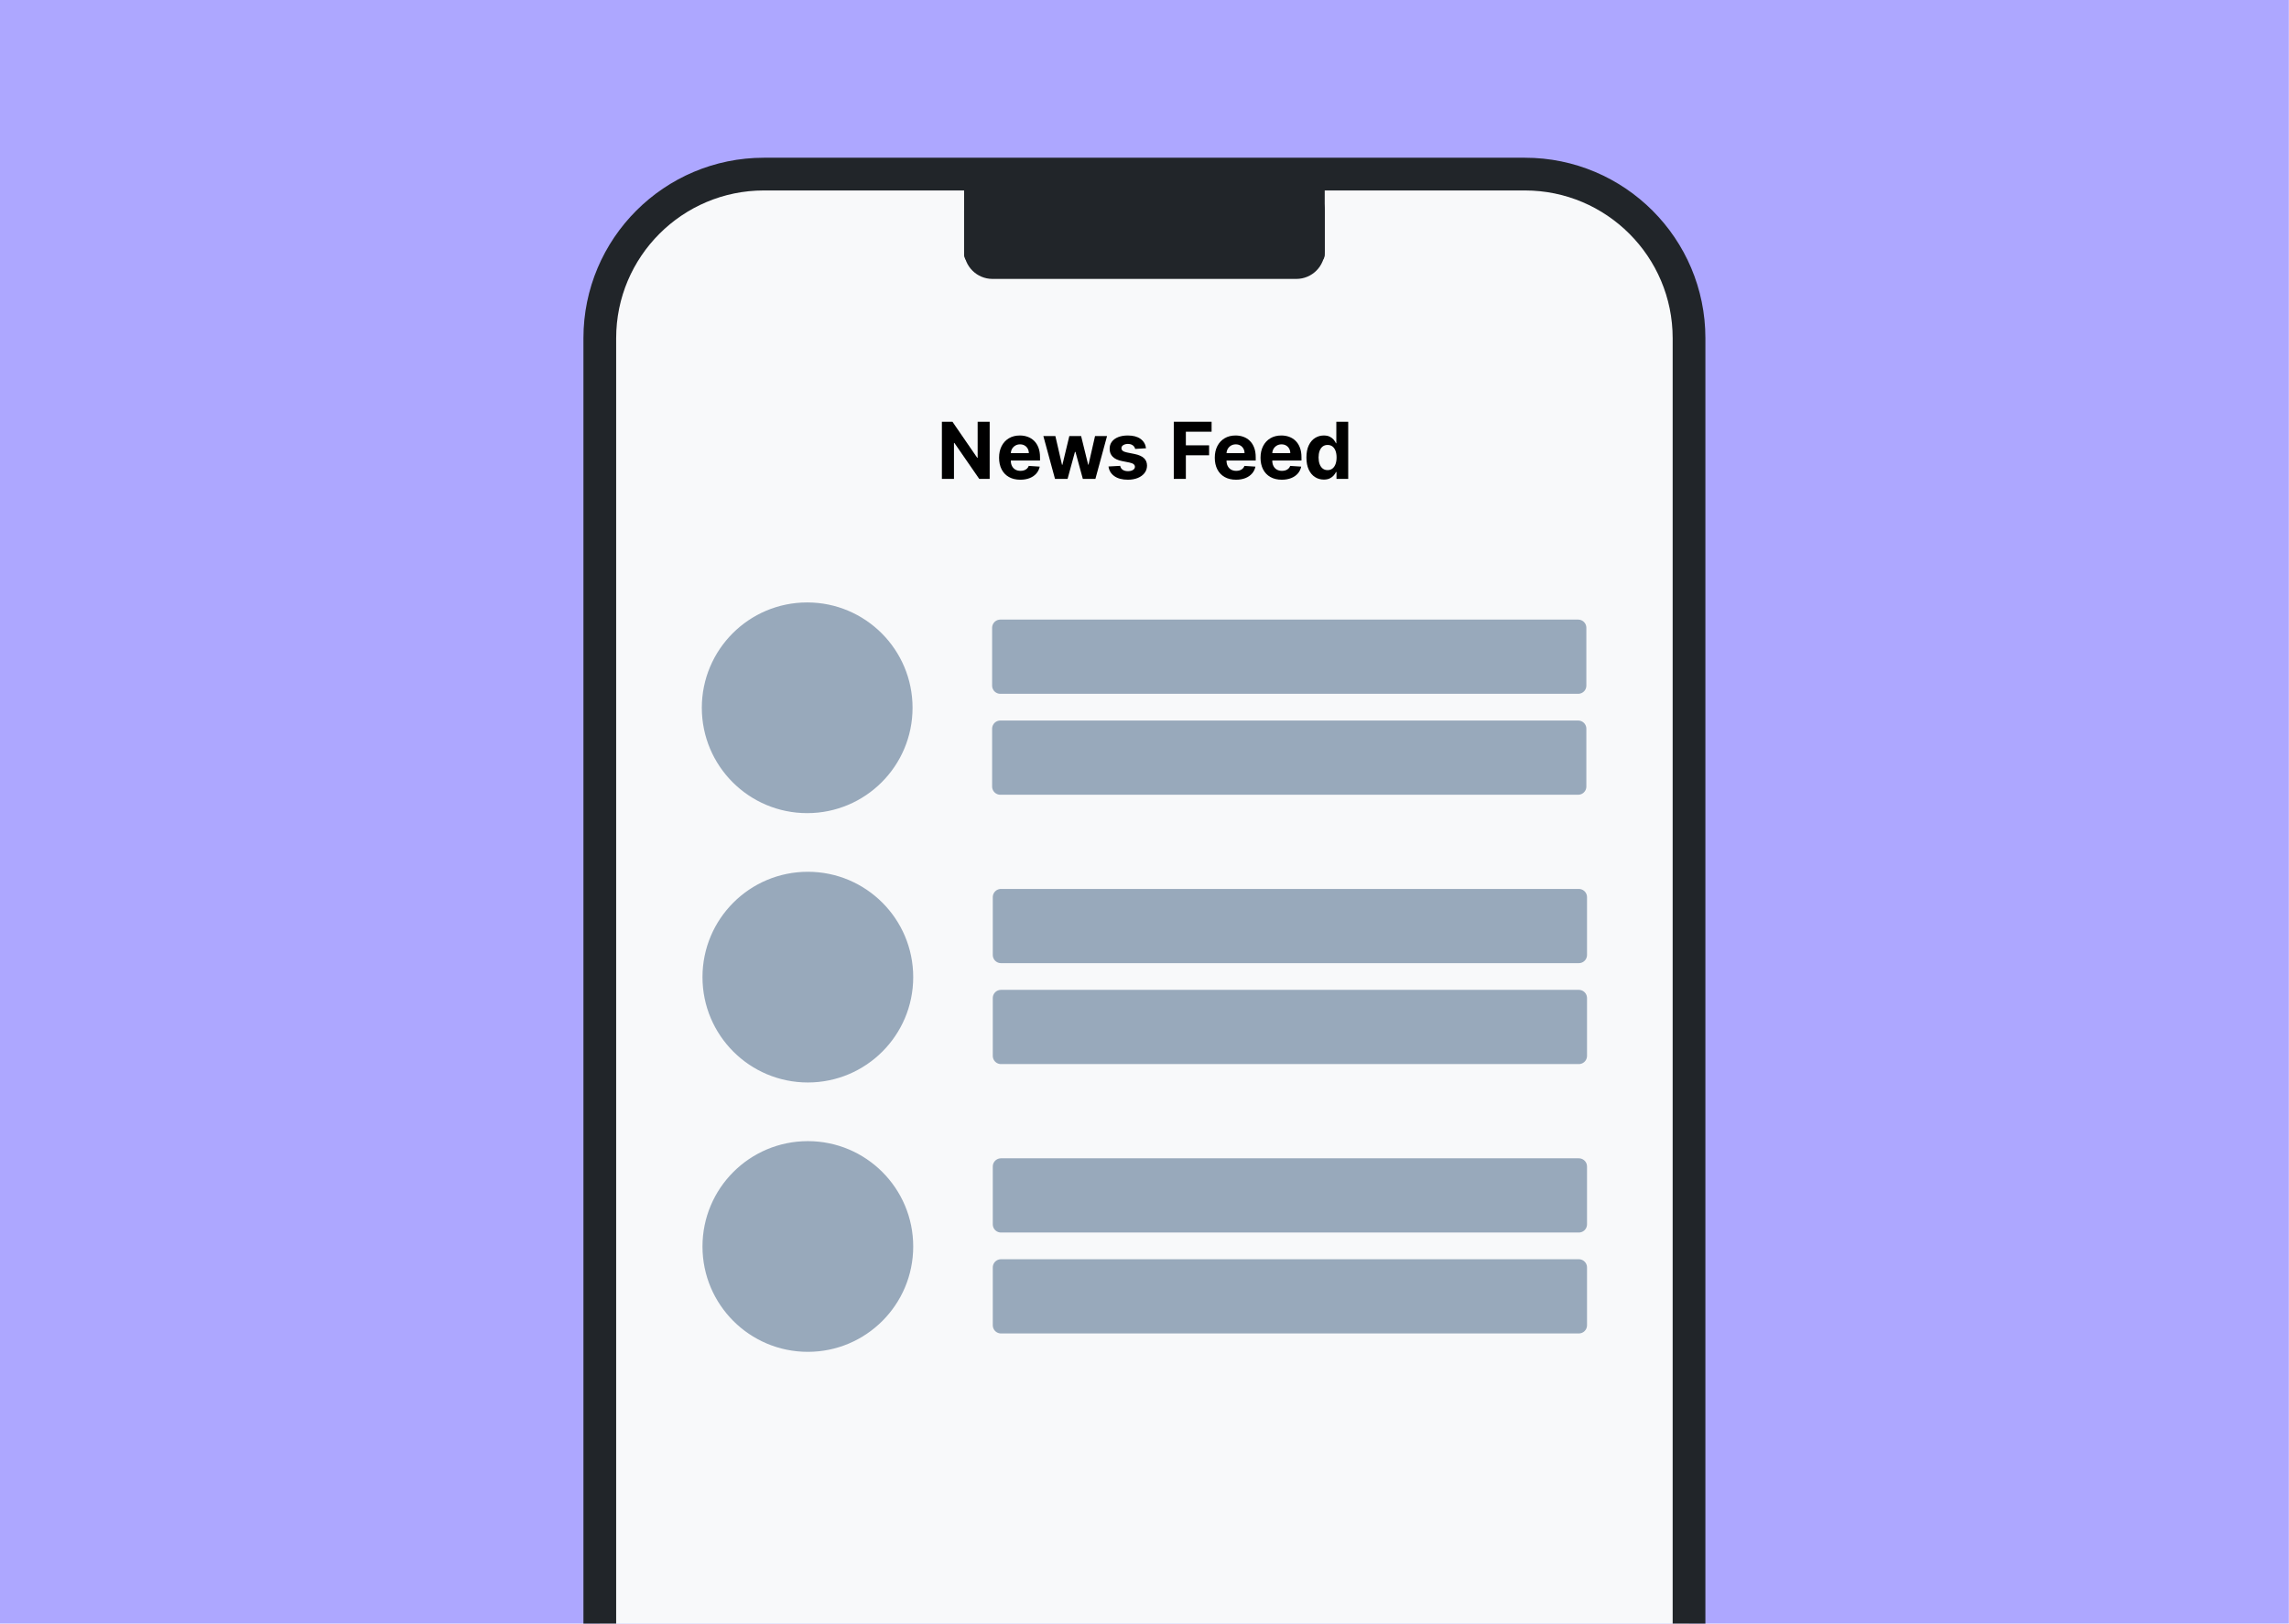
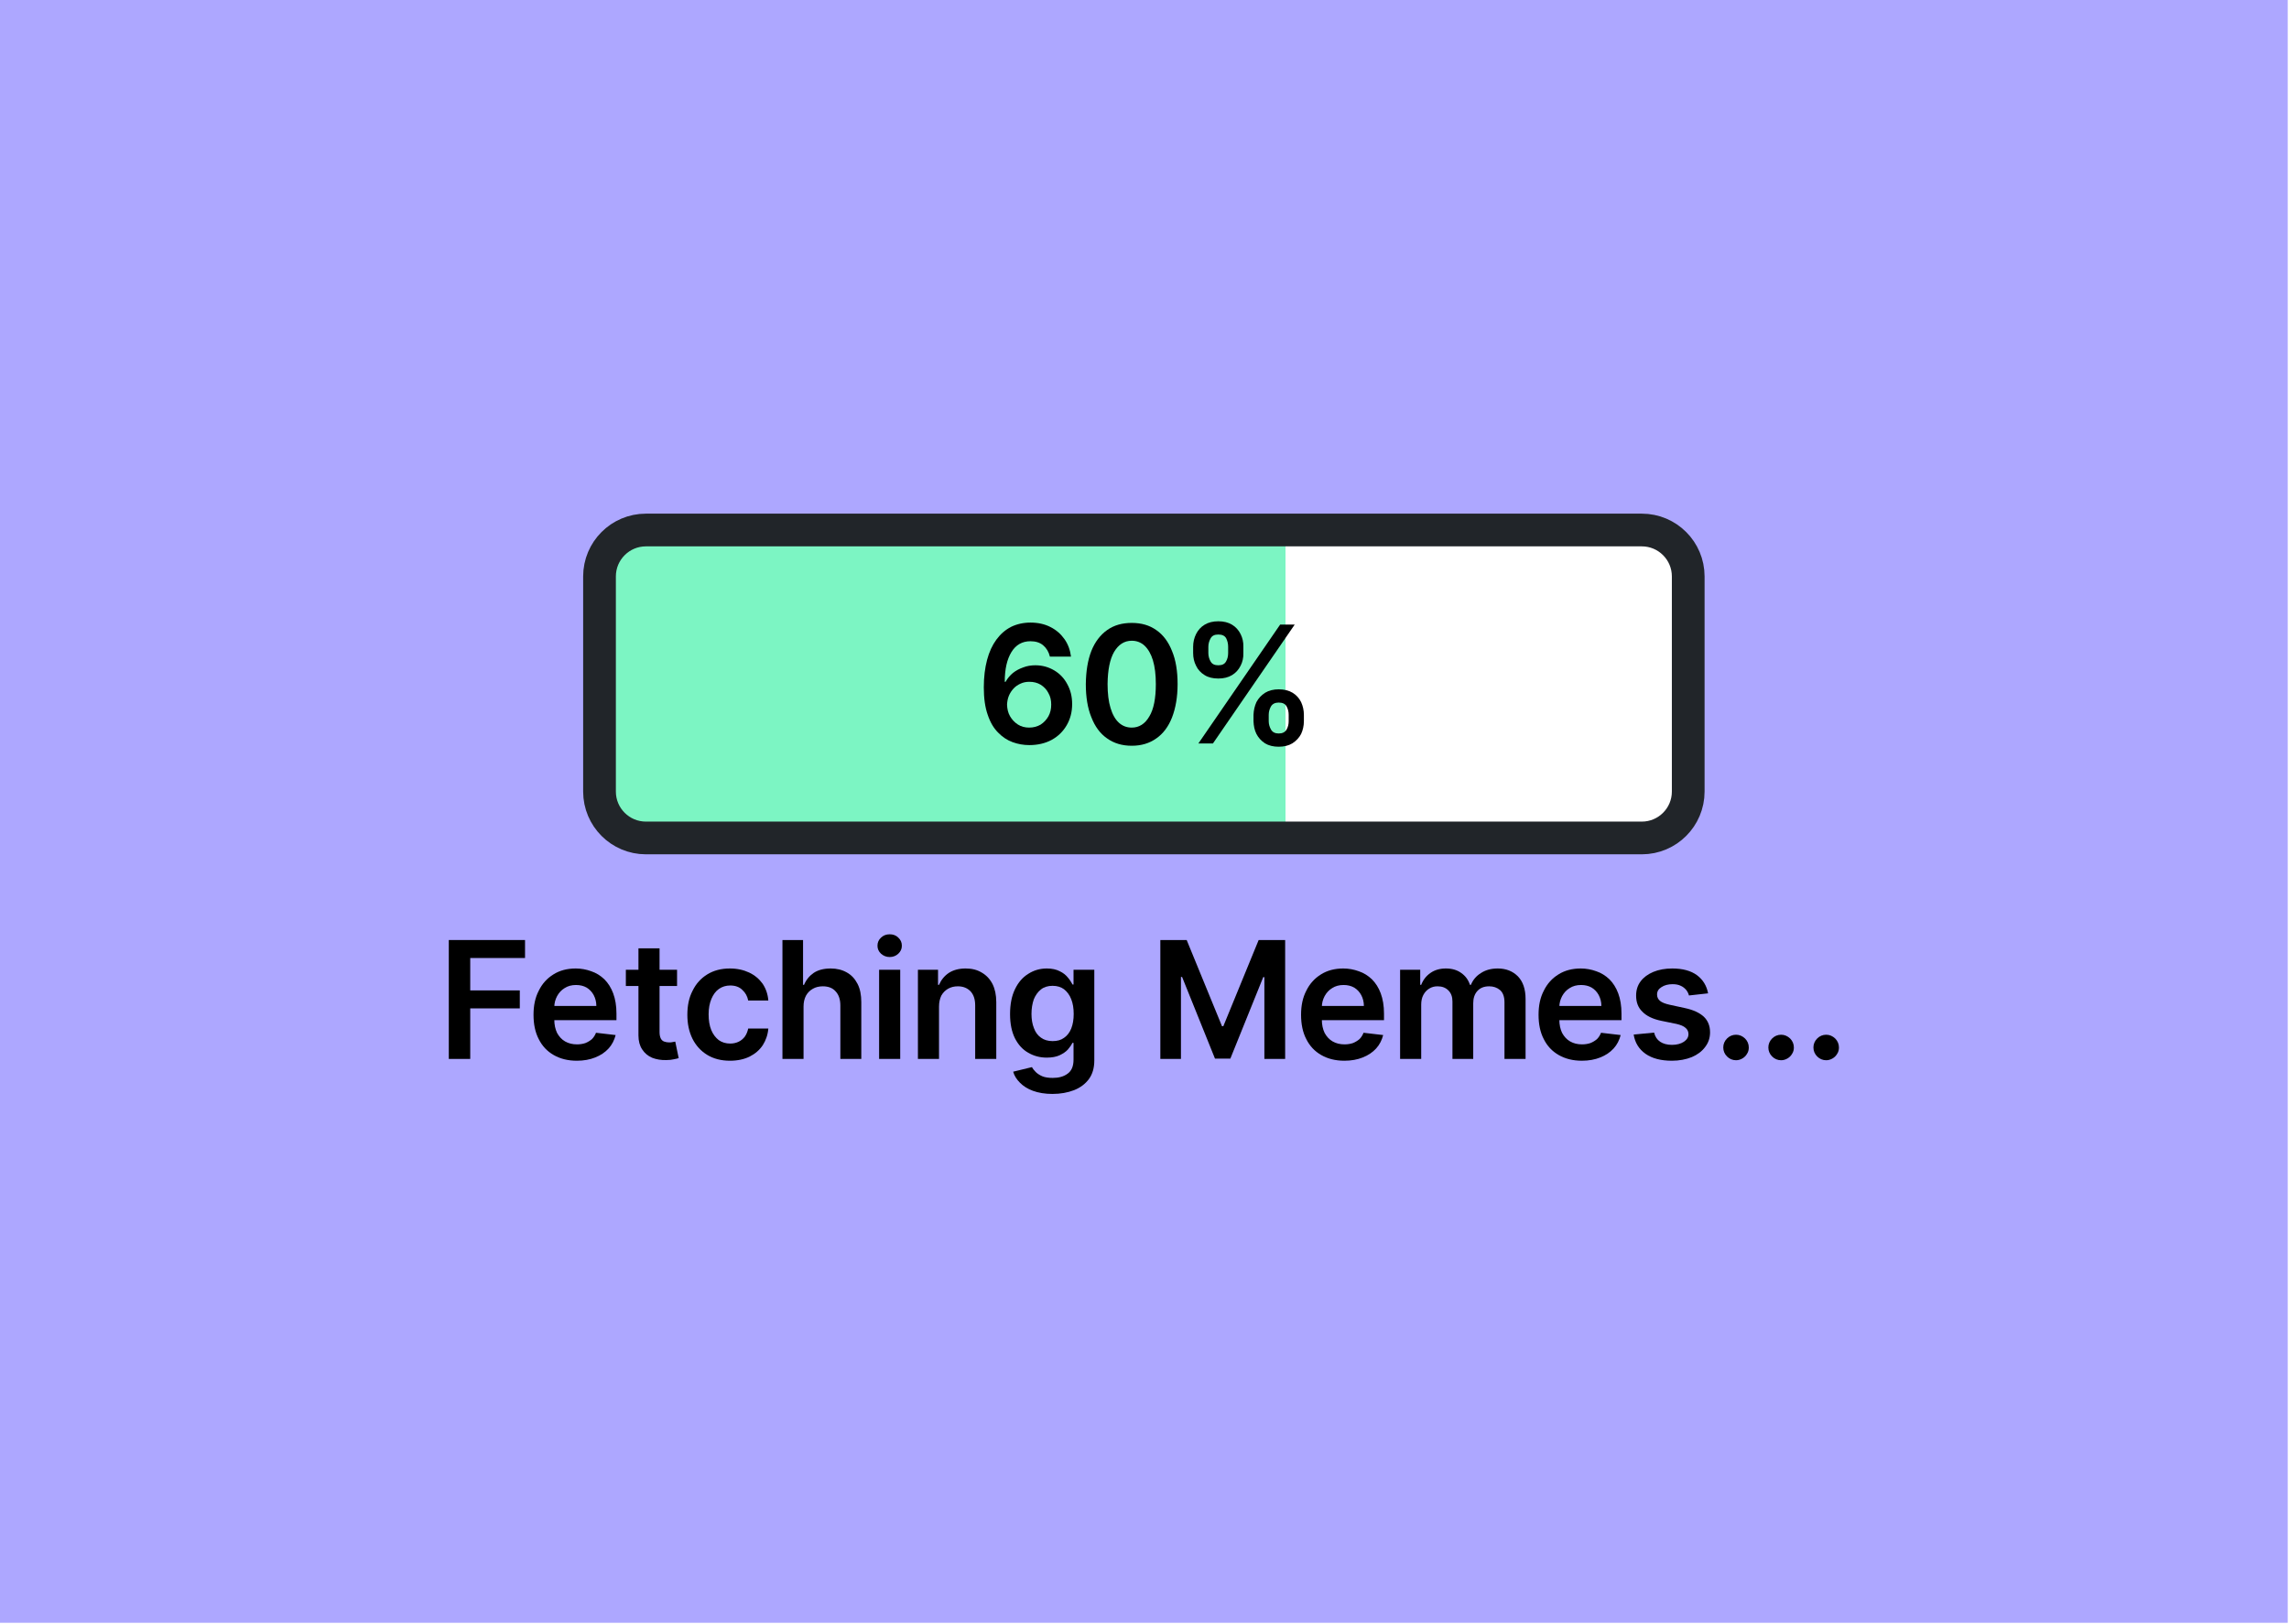
- <svg xmlns="http://www.w3.org/2000/svg" width="100%" height="100%" viewBox="0 0 7284 5168" version="1.1" xml:space="preserve" style="fill-rule:evenodd;clip-rule:evenodd;stroke-linecap:round;stroke-linejoin:round;stroke-miterlimit:1.5;">
-   <rect id="Artboard1" x="0" y="0" width="7283.46" height="5167.33" style="fill:none;" />
-   <clipPath id="_clip1">
-     <rect id="Artboard11" x="0" y="0" width="7283.46" height="5167.33" />
-   </clipPath>
-   <g clip-path="url(#_clip1)">
+ <svg xmlns="http://www.w3.org/2000/svg" width="100%" height="100%" viewBox="0 0 1749 1241" version="1.1" xml:space="preserve" style="fill-rule:evenodd;clip-rule:evenodd;stroke-linecap:round;stroke-linejoin:round;stroke-miterlimit:1.5;">
+   <rect id="Artboard1" x="0" y="0" width="1748.03" height="1240.16" style="fill:none;" />
+   <g>
    <g>
+       <rect x="-0" y="0" width="1748.03" height="1240.16" style="fill:rgb(173,167,255);" />
      <g>
-         <rect x="0" y="0" width="7283.46" height="5167.33" style="fill:#ada7ff;" />
-         <g>
-           <path d="M5374.79,1076.36c-0,-288.245 -234.021,-522.27 -522.271,-522.27l-2421.59,-0c-288.246,-0 -522.267,234.025 -522.267,522.27l0,4192.17c0,288.25 234.021,522.271 522.267,522.271l2421.59,-0c288.25,-0 522.271,-234.021 522.271,-522.271l-0,-4192.17Z" style="fill:#f8f9fa;stroke:#212529;stroke-width:104.17px;" />
+         <g transform="matrix(1,0,0,1,53.561,233.39)">
+           <path d="M1236.39,207.112C1236.39,187.541 1220.5,171.651 1200.93,171.651L439.979,171.651C420.408,171.651 404.518,187.541 404.518,207.112L404.518,371.533C404.518,391.104 420.408,406.994 439.979,406.994L1200.93,406.994C1220.5,406.994 1236.39,391.104 1236.39,371.533L1236.39,207.112Z" style="fill:url(#_Linear1);stroke:rgb(33,37,41);stroke-width:25px;" />
        </g>
-         <path d="M4189.46,669.229c0,-35.404 -28.741,-64.142 -64.141,-64.142l-967.192,0c-35.404,0 -64.142,28.738 -64.142,64.142l0,128.284c0,35.4 28.738,64.141 64.142,64.141l967.192,0c35.4,0 64.141,-28.741 64.141,-64.141l0,-128.284Z" style="fill:#212529;stroke:#212529;stroke-width:52.08px;" />
-         <rect x="3094" y="554.088" width="1095.48" height="256.567" style="fill:#212529;stroke:#212529;stroke-width:52.08px;" />
-         <g>
-           <rect x="3183.14" y="2319.28" width="1838.87" height="184.096" style="fill:#98a9bb;stroke:#98a9bb;stroke-width:52.08px;" />
-           <rect x="3183.14" y="1998.05" width="1838.87" height="184.096" style="fill:#98a9bb;stroke:#98a9bb;stroke-width:52.08px;" />
-           <circle cx="2568.61" cy="2252.68" r="309.25" style="fill:#98a9bb;stroke:#98a9bb;stroke-width:52.08px;" />
-           <rect x="3185.25" y="3176.5" width="1838.87" height="184.096" style="fill:#98a9bb;stroke:#98a9bb;stroke-width:52.08px;" />
-           <rect x="3185.25" y="2855.28" width="1838.87" height="184.096" style="fill:#98a9bb;stroke:#98a9bb;stroke-width:52.08px;" />
-           <circle cx="2570.72" cy="3109.9" r="309.25" style="fill:#98a9bb;stroke:#98a9bb;stroke-width:52.08px;" />
-           <rect x="3185.25" y="4033.83" width="1838.87" height="184.096" style="fill:#98a9bb;stroke:#98a9bb;stroke-width:52.08px;" />
-           <rect x="3185.25" y="3712.61" width="1838.87" height="184.096" style="fill:#98a9bb;stroke:#98a9bb;stroke-width:52.08px;" />
-           <circle cx="2570.72" cy="3967.21" r="309.25" style="fill:#98a9bb;stroke:#98a9bb;stroke-width:52.08px;" />
+         <g transform="matrix(1,0,0,1,745.091,568.167)">
+           <g transform="matrix(125,0,0,125,0,0)">
+             <path d="M0.331,0.01C0.296,0.01 0.262,0.004 0.229,-0.008C0.196,-0.02 0.166,-0.04 0.14,-0.067C0.113,-0.094 0.092,-0.13 0.077,-0.175C0.061,-0.22 0.053,-0.276 0.053,-0.343C0.053,-0.406 0.06,-0.462 0.073,-0.511C0.086,-0.56 0.105,-0.601 0.13,-0.635C0.155,-0.669 0.185,-0.695 0.22,-0.713C0.255,-0.73 0.295,-0.739 0.338,-0.739C0.384,-0.739 0.425,-0.73 0.46,-0.712C0.496,-0.694 0.524,-0.669 0.546,-0.638C0.568,-0.607 0.581,-0.571 0.586,-0.531L0.457,-0.531C0.45,-0.56 0.436,-0.583 0.416,-0.6C0.396,-0.617 0.37,-0.625 0.338,-0.625C0.288,-0.625 0.249,-0.603 0.222,-0.559C0.195,-0.515 0.181,-0.455 0.181,-0.377L0.186,-0.377C0.198,-0.398 0.213,-0.416 0.231,-0.431C0.25,-0.446 0.271,-0.457 0.294,-0.465C0.317,-0.474 0.342,-0.478 0.368,-0.478C0.411,-0.478 0.449,-0.467 0.483,-0.447C0.517,-0.427 0.544,-0.399 0.563,-0.363C0.583,-0.327 0.593,-0.287 0.593,-0.241C0.593,-0.193 0.582,-0.15 0.56,-0.112C0.538,-0.074 0.508,-0.044 0.468,-0.022C0.429,-0.001 0.383,0.01 0.331,0.01ZM0.33,-0.097C0.356,-0.097 0.379,-0.103 0.4,-0.115C0.42,-0.128 0.436,-0.145 0.448,-0.166C0.46,-0.188 0.465,-0.211 0.465,-0.238C0.465,-0.264 0.46,-0.287 0.448,-0.308C0.437,-0.33 0.421,-0.346 0.401,-0.359C0.381,-0.371 0.358,-0.377 0.332,-0.377C0.313,-0.377 0.295,-0.374 0.278,-0.366C0.262,-0.359 0.247,-0.349 0.235,-0.336C0.223,-0.323 0.213,-0.308 0.206,-0.291C0.199,-0.274 0.196,-0.256 0.195,-0.237C0.196,-0.212 0.201,-0.188 0.213,-0.167C0.225,-0.146 0.241,-0.129 0.261,-0.116C0.281,-0.103 0.305,-0.097 0.33,-0.097Z" style="fill-rule:nonzero;" />
+           </g>
+           <g transform="matrix(125,0,0,125,77.9474,0)">
+             <path d="M0.334,0.014C0.275,0.014 0.225,-0.001 0.183,-0.031C0.141,-0.06 0.109,-0.103 0.087,-0.16C0.064,-0.216 0.053,-0.284 0.053,-0.363C0.054,-0.442 0.065,-0.51 0.087,-0.566C0.109,-0.621 0.142,-0.664 0.183,-0.693C0.225,-0.723 0.275,-0.737 0.334,-0.737C0.392,-0.737 0.442,-0.723 0.484,-0.693C0.526,-0.664 0.558,-0.621 0.58,-0.565C0.603,-0.51 0.614,-0.442 0.614,-0.363C0.614,-0.284 0.602,-0.216 0.58,-0.159C0.558,-0.103 0.526,-0.06 0.484,-0.031C0.442,-0.001 0.392,0.014 0.334,0.014ZM0.334,-0.097C0.379,-0.097 0.415,-0.12 0.441,-0.165C0.468,-0.209 0.481,-0.276 0.481,-0.363C0.481,-0.421 0.475,-0.469 0.463,-0.509C0.451,-0.548 0.434,-0.577 0.412,-0.598C0.39,-0.618 0.364,-0.628 0.334,-0.628C0.288,-0.628 0.253,-0.605 0.226,-0.56C0.2,-0.515 0.187,-0.45 0.186,-0.363C0.186,-0.305 0.192,-0.256 0.204,-0.217C0.216,-0.177 0.233,-0.147 0.255,-0.127C0.277,-0.107 0.303,-0.097 0.334,-0.097Z" style="fill-rule:nonzero;" />
+           </g>
+           <g transform="matrix(125,0,0,125,156.072,0)">
+             <path d="M0.453,-0.136L0.453,-0.175C0.454,-0.203 0.46,-0.229 0.471,-0.253C0.483,-0.276 0.501,-0.295 0.524,-0.31C0.547,-0.324 0.575,-0.331 0.607,-0.331C0.641,-0.331 0.669,-0.324 0.692,-0.31C0.715,-0.296 0.732,-0.277 0.744,-0.253C0.755,-0.229 0.761,-0.203 0.761,-0.175L0.761,-0.136C0.761,-0.108 0.755,-0.082 0.744,-0.058C0.732,-0.035 0.714,-0.016 0.691,-0.001C0.668,0.013 0.64,0.02 0.607,0.02C0.574,0.02 0.546,0.013 0.523,-0.001C0.5,-0.016 0.483,-0.035 0.471,-0.058C0.459,-0.082 0.454,-0.108 0.453,-0.136ZM0.546,-0.175L0.546,-0.136C0.546,-0.118 0.551,-0.101 0.56,-0.085C0.569,-0.069 0.585,-0.061 0.607,-0.061C0.63,-0.061 0.646,-0.069 0.655,-0.085C0.664,-0.1 0.668,-0.117 0.668,-0.136L0.668,-0.175C0.668,-0.194 0.664,-0.211 0.655,-0.227C0.647,-0.242 0.631,-0.25 0.607,-0.25C0.585,-0.25 0.569,-0.242 0.56,-0.227C0.551,-0.211 0.546,-0.194 0.546,-0.175ZM0.084,-0.553L0.084,-0.591C0.084,-0.619 0.09,-0.645 0.102,-0.669C0.114,-0.693 0.131,-0.712 0.154,-0.726C0.177,-0.74 0.205,-0.747 0.238,-0.747C0.271,-0.747 0.299,-0.74 0.322,-0.726C0.345,-0.712 0.362,-0.693 0.374,-0.669C0.386,-0.645 0.392,-0.619 0.391,-0.591L0.391,-0.553C0.392,-0.524 0.386,-0.498 0.374,-0.475C0.362,-0.451 0.345,-0.432 0.322,-0.418C0.299,-0.404 0.271,-0.397 0.238,-0.397C0.204,-0.397 0.176,-0.404 0.154,-0.418C0.131,-0.432 0.113,-0.451 0.102,-0.475C0.09,-0.498 0.084,-0.524 0.084,-0.553ZM0.177,-0.591L0.177,-0.553C0.177,-0.534 0.182,-0.516 0.191,-0.501C0.2,-0.485 0.215,-0.478 0.238,-0.478C0.261,-0.478 0.276,-0.485 0.285,-0.501C0.294,-0.516 0.298,-0.534 0.298,-0.553L0.298,-0.591C0.298,-0.61 0.294,-0.627 0.286,-0.643C0.277,-0.659 0.261,-0.666 0.238,-0.666C0.215,-0.666 0.2,-0.659 0.191,-0.643C0.182,-0.627 0.177,-0.61 0.177,-0.591ZM0.116,-0L0.616,-0.727L0.705,-0.727L0.205,-0L0.116,-0Z" style="fill-rule:nonzero;" />
+           </g>
        </g>
-         <g>
-           <g>
-             <path d="M3149.33,1342.36l-0,181.818l-33.238,0l-79.05,-114.419l-1.349,0l0,114.419l-38.423,0l0,-181.818l33.664,-0l78.552,114.348l1.562,-0l0,-114.348l38.282,-0Z" style="fill-rule:nonzero;" />
-             <path d="M3246.84,1526.8c-13.991,0 -26.038,-2.843 -36.141,-8.531c-10.103,-5.687 -17.874,-13.784 -23.313,-24.289c-5.439,-10.505 -8.159,-22.955 -8.159,-37.349c-0,-14.039 2.729,-26.356 8.186,-36.95c5.457,-10.594 13.133,-18.851 23.029,-24.769c9.895,-5.919 21.531,-8.878 34.907,-8.878c9.02,-0 17.419,1.432 25.196,4.297c7.776,2.864 14.577,7.176 20.401,12.935c5.823,5.759 10.369,12.971 13.636,21.635c3.267,8.665 4.901,18.792 4.901,30.38l-0,10.369l-115.128,-0l0,-23.438l79.546,0c-0.036,-5.421 -1.241,-10.235 -3.614,-14.443c-2.373,-4.209 -5.646,-7.517 -9.819,-9.926c-4.173,-2.409 -8.999,-3.614 -14.48,-3.614c-5.718,0 -10.784,1.329 -15.199,3.986c-4.416,2.658 -7.869,6.188 -10.361,10.592c-2.491,4.404 -3.772,9.299 -3.843,14.684l-0,22.3c-0,6.749 1.266,12.579 3.799,17.491c2.533,4.913 6.108,8.694 10.724,11.346c4.617,2.651 10.074,3.977 16.372,3.977c4.226,-0 8.076,-0.598 11.55,-1.793c3.475,-1.195 6.467,-2.968 8.976,-5.318c2.509,-2.35 4.403,-5.235 5.681,-8.656l34.943,2.273c-1.776,8.428 -5.392,15.764 -10.848,22.008c-5.457,6.244 -12.497,11.086 -21.121,14.524c-8.623,3.438 -18.564,5.157 -29.821,5.157Z" style="fill-rule:nonzero;" />
-             <path d="M3357.21,1524.17l-37.074,-136.364l38.21,0l21.165,91.62l1.207,-0l22.089,-91.62l37.499,0l22.372,91.052l1.207,0l20.74,-91.052l38.209,0l-37.073,136.364l-39.985,0l-23.439,-85.796l-1.703,-0l-23.439,85.796l-39.985,0Z" style="fill-rule:nonzero;" />
-             <path d="M3646.91,1426.66l-34.588,2.131c-0.616,-2.923 -1.894,-5.586 -3.835,-7.989c-1.941,-2.403 -4.501,-4.324 -7.68,-5.763c-3.178,-1.438 -6.963,-2.157 -11.355,-2.157c-5.859,-0 -10.801,1.225 -14.826,3.676c-4.025,2.45 -6.019,5.699 -5.984,9.747c-0.035,3.291 1.246,6.056 3.844,8.293c2.598,2.237 7.07,4.042 13.415,5.415l24.716,4.972c13.257,2.71 23.132,7.081 29.625,13.113c6.492,6.031 9.756,13.971 9.792,23.818c-0.036,8.95 -2.66,16.795 -7.875,23.536c-5.214,6.741 -12.375,11.985 -21.484,15.731c-9.109,3.746 -19.563,5.619 -31.365,5.619c-18.063,0 -32.442,-3.764 -43.137,-11.292c-10.694,-7.528 -16.935,-17.803 -18.723,-30.823l37.144,-1.99c1.148,5.529 3.873,9.728 8.176,12.599c4.303,2.87 9.84,4.305 16.611,4.305c6.605,0 11.94,-1.296 16.007,-3.888c4.066,-2.592 6.117,-5.912 6.153,-9.961c-0.036,-3.457 -1.471,-6.292 -4.306,-8.505c-2.835,-2.214 -7.224,-3.924 -13.167,-5.132l-23.579,-4.687c-13.34,-2.64 -23.254,-7.25 -29.74,-13.832c-6.487,-6.581 -9.712,-14.968 -9.677,-25.16c-0.035,-8.76 2.335,-16.303 7.111,-22.63c4.776,-6.327 11.506,-11.203 20.188,-14.63c8.683,-3.427 18.83,-5.14 30.442,-5.14c17.223,-0 30.797,3.634 40.722,10.902c9.926,7.267 15.717,17.175 17.375,29.722Z" style="fill-rule:nonzero;" />
-             <path d="M3735.19,1524.17l0,-181.818l120.312,-0l-0,31.676l-81.889,-0l0,43.324l73.935,-0l-0,31.675l-73.935,0l0,75.143l-38.423,0Z" style="fill-rule:nonzero;" />
-             <path d="M3933.27,1526.8c-13.991,0 -26.038,-2.843 -36.141,-8.531c-10.104,-5.687 -17.875,-13.784 -23.314,-24.289c-5.439,-10.505 -8.158,-22.955 -8.158,-37.349c-0,-14.039 2.728,-26.356 8.185,-36.95c5.457,-10.594 13.134,-18.851 23.029,-24.769c9.896,-5.919 21.532,-8.878 34.908,-8.878c9.02,-0 17.418,1.432 25.195,4.297c7.777,2.864 14.577,7.176 20.401,12.935c5.824,5.759 10.37,12.971 13.637,21.635c3.267,8.665 4.901,18.792 4.901,30.38l-0,10.369l-115.128,-0l0,-23.438l79.546,0c-0.037,-5.421 -1.241,-10.235 -3.614,-14.443c-2.373,-4.209 -5.646,-7.517 -9.819,-9.926c-4.173,-2.409 -9,-3.614 -14.48,-3.614c-5.718,0 -10.784,1.329 -15.2,3.986c-4.415,2.658 -7.869,6.188 -10.36,10.592c-2.491,4.404 -3.772,9.299 -3.844,14.684l0,22.3c0,6.749 1.267,12.579 3.8,17.491c2.533,4.913 6.107,8.694 10.724,11.346c4.616,2.651 10.073,3.977 16.371,3.977c4.226,-0 8.077,-0.598 11.551,-1.793c3.474,-1.195 6.466,-2.968 8.976,-5.318c2.509,-2.35 4.403,-5.235 5.681,-8.656l34.943,2.273c-1.776,8.428 -5.392,15.764 -10.849,22.008c-5.456,6.244 -12.497,11.086 -21.12,14.524c-8.624,3.438 -18.564,5.157 -29.821,5.157Z" style="fill-rule:nonzero;" />
-             <path d="M4078.87,1526.8c-13.991,0 -26.038,-2.843 -36.141,-8.531c-10.103,-5.687 -17.874,-13.784 -23.313,-24.289c-5.439,-10.505 -8.159,-22.955 -8.159,-37.349c0,-14.039 2.729,-26.356 8.186,-36.95c5.457,-10.594 13.133,-18.851 23.029,-24.769c9.895,-5.919 21.531,-8.878 34.907,-8.878c9.02,-0 17.419,1.432 25.196,4.297c7.777,2.864 14.577,7.176 20.401,12.935c5.824,5.759 10.369,12.971 13.636,21.635c3.268,8.665 4.901,18.792 4.901,30.38l0,10.369l-115.127,-0l-0,-23.438l79.545,0c-0.036,-5.421 -1.24,-10.235 -3.613,-14.443c-2.373,-4.209 -5.646,-7.517 -9.819,-9.926c-4.174,-2.409 -9,-3.614 -14.48,-3.614c-5.718,0 -10.785,1.329 -15.2,3.986c-4.416,2.658 -7.869,6.188 -10.36,10.592c-2.492,4.404 -3.773,9.299 -3.844,14.684l-0,22.3c-0,6.749 1.266,12.579 3.799,17.491c2.533,4.913 6.108,8.694 10.725,11.346c4.616,2.651 10.073,3.977 16.371,3.977c4.226,-0 8.076,-0.598 11.551,-1.793c3.474,-1.195 6.466,-2.968 8.975,-5.318c2.51,-2.35 4.403,-5.235 5.681,-8.656l34.943,2.273c-1.775,8.428 -5.392,15.764 -10.848,22.008c-5.457,6.244 -12.497,11.086 -21.12,14.524c-8.624,3.438 -18.564,5.157 -29.822,5.157Z" style="fill-rule:nonzero;" />
-             <path d="M4212.61,1526.37c-10.37,0 -19.736,-2.681 -28.099,-8.043c-8.362,-5.362 -14.991,-13.264 -19.886,-23.704c-4.895,-10.44 -7.342,-23.272 -7.342,-38.494c-0,-15.601 2.518,-28.598 7.555,-38.991c5.037,-10.393 11.748,-18.176 20.135,-23.349c8.387,-5.173 17.576,-7.759 27.566,-7.759c7.6,-0 13.962,1.287 19.087,3.862c5.125,2.574 9.268,5.764 12.429,9.57c3.161,3.805 5.582,7.567 7.262,11.284l1.136,0l0,-68.395l37.784,-0l-0,181.818l-37.286,0l0,-21.803l-1.634,-0c-1.751,3.763 -4.252,7.489 -7.501,11.176c-3.249,3.687 -7.428,6.747 -12.536,9.179c-5.108,2.433 -11.331,3.649 -18.67,3.649Zm12.003,-30.112c6.06,-0 11.218,-1.672 15.474,-5.016c4.255,-3.344 7.511,-8.032 9.766,-14.063c2.255,-6.032 3.383,-13.095 3.383,-21.192c-0,-8.12 -1.116,-15.161 -3.348,-21.121c-2.231,-5.96 -5.475,-10.571 -9.73,-13.832c-4.255,-3.261 -9.437,-4.892 -15.545,-4.892c-6.251,0 -11.504,1.678 -15.759,5.034c-4.255,3.356 -7.475,8.026 -9.659,14.01c-2.184,5.984 -3.276,12.917 -3.276,20.801c0,7.931 1.104,14.924 3.311,20.979c2.208,6.055 5.439,10.784 9.695,14.187c4.255,3.403 9.484,5.105 15.688,5.105Z" style="fill-rule:nonzero;" />
+         <g transform="matrix(1,0,0,1,333.923,809.255)">
+           <g transform="matrix(125,0,0,125,0,0)">
+             <path d="M0.072,-0L0.072,-0.727L0.538,-0.727L0.538,-0.617L0.203,-0.617L0.203,-0.419L0.506,-0.419L0.506,-0.309L0.203,-0.309L0.203,-0L0.072,-0Z" style="fill-rule:nonzero;" />
+           </g>
+           <g transform="matrix(125,0,0,125,68.3594,0)">
+             <path d="M0.308,0.011C0.253,0.011 0.206,-0.001 0.166,-0.024C0.126,-0.047 0.096,-0.079 0.075,-0.121C0.053,-0.163 0.043,-0.213 0.043,-0.27C0.043,-0.326 0.053,-0.375 0.075,-0.417C0.096,-0.46 0.126,-0.493 0.165,-0.517C0.203,-0.541 0.249,-0.553 0.301,-0.553C0.334,-0.553 0.366,-0.547 0.396,-0.536C0.426,-0.526 0.453,-0.509 0.476,-0.487C0.499,-0.464 0.517,-0.436 0.53,-0.401C0.543,-0.366 0.55,-0.325 0.55,-0.277L0.55,-0.237L0.103,-0.237L0.103,-0.324L0.427,-0.324C0.427,-0.349 0.421,-0.371 0.411,-0.39C0.401,-0.409 0.386,-0.425 0.368,-0.436C0.349,-0.447 0.327,-0.452 0.303,-0.452C0.276,-0.452 0.253,-0.446 0.233,-0.433C0.213,-0.421 0.198,-0.404 0.187,-0.384C0.176,-0.363 0.17,-0.341 0.17,-0.316L0.17,-0.241C0.17,-0.209 0.176,-0.182 0.187,-0.159C0.199,-0.137 0.215,-0.119 0.236,-0.107C0.257,-0.095 0.281,-0.089 0.309,-0.089C0.328,-0.089 0.345,-0.092 0.36,-0.097C0.375,-0.103 0.388,-0.111 0.4,-0.121C0.411,-0.132 0.419,-0.145 0.425,-0.16L0.545,-0.146C0.537,-0.115 0.523,-0.087 0.502,-0.064C0.48,-0.04 0.453,-0.022 0.42,-0.009C0.388,0.004 0.35,0.011 0.308,0.011Z" style="fill-rule:nonzero;" />
+           </g>
+           <g transform="matrix(125,0,0,125,141.158,0)">
+             <path d="M0.338,-0.545L0.338,-0.446L0.025,-0.446L0.025,-0.545L0.338,-0.545ZM0.102,-0.676L0.231,-0.676L0.231,-0.164C0.231,-0.147 0.234,-0.134 0.239,-0.124C0.244,-0.115 0.251,-0.109 0.26,-0.106C0.269,-0.103 0.278,-0.101 0.289,-0.101C0.297,-0.101 0.304,-0.101 0.311,-0.103C0.318,-0.104 0.323,-0.105 0.327,-0.106L0.348,-0.005C0.341,-0.003 0.332,-0 0.319,0.002C0.306,0.005 0.291,0.007 0.273,0.007C0.241,0.008 0.212,0.003 0.186,-0.007C0.16,-0.018 0.14,-0.035 0.125,-0.058C0.11,-0.08 0.102,-0.109 0.102,-0.143L0.102,-0.676Z" style="fill-rule:nonzero;" />
+           </g>
+           <g transform="matrix(125,0,0,125,185.902,0)">
+             <path d="M0.304,0.011C0.25,0.011 0.203,-0.001 0.164,-0.025C0.125,-0.049 0.095,-0.082 0.074,-0.124C0.053,-0.167 0.043,-0.215 0.043,-0.27C0.043,-0.326 0.053,-0.375 0.075,-0.417C0.096,-0.46 0.126,-0.493 0.165,-0.517C0.204,-0.541 0.25,-0.553 0.303,-0.553C0.348,-0.553 0.387,-0.544 0.421,-0.528C0.455,-0.512 0.482,-0.489 0.503,-0.46C0.523,-0.43 0.535,-0.396 0.538,-0.357L0.415,-0.357C0.41,-0.383 0.398,-0.405 0.379,-0.422C0.361,-0.44 0.336,-0.449 0.305,-0.449C0.279,-0.449 0.256,-0.442 0.236,-0.428C0.216,-0.414 0.201,-0.393 0.19,-0.367C0.179,-0.341 0.173,-0.309 0.173,-0.273C0.173,-0.236 0.178,-0.204 0.189,-0.177C0.2,-0.15 0.216,-0.13 0.235,-0.115C0.255,-0.101 0.278,-0.094 0.305,-0.094C0.324,-0.094 0.341,-0.098 0.356,-0.105C0.371,-0.112 0.384,-0.123 0.394,-0.136C0.404,-0.15 0.411,-0.167 0.415,-0.186L0.538,-0.186C0.535,-0.148 0.523,-0.114 0.504,-0.084C0.484,-0.054 0.457,-0.031 0.423,-0.014C0.39,0.002 0.35,0.011 0.304,0.011Z" style="fill-rule:nonzero;" />
+           </g>
+           <g transform="matrix(125,0,0,125,255.682,0)">
+             <path d="M0.195,-0.32L0.195,-0L0.066,-0L0.066,-0.727L0.192,-0.727L0.192,-0.453L0.198,-0.453C0.211,-0.484 0.231,-0.508 0.257,-0.526C0.284,-0.544 0.319,-0.553 0.361,-0.553C0.398,-0.553 0.431,-0.545 0.459,-0.529C0.488,-0.513 0.509,-0.49 0.525,-0.459C0.541,-0.428 0.548,-0.391 0.548,-0.347L0.548,-0L0.42,-0L0.42,-0.327C0.42,-0.364 0.41,-0.393 0.391,-0.413C0.373,-0.434 0.346,-0.444 0.313,-0.444C0.29,-0.444 0.269,-0.439 0.252,-0.429C0.234,-0.419 0.22,-0.405 0.21,-0.387C0.2,-0.368 0.195,-0.346 0.195,-0.32Z" style="fill-rule:nonzero;" />
+           </g>
+           <g transform="matrix(125,0,0,125,329.545,0)">
+             <path d="M0.066,-0L0.066,-0.545L0.195,-0.545L0.195,-0L0.066,-0ZM0.131,-0.623C0.11,-0.623 0.093,-0.63 0.078,-0.643C0.063,-0.657 0.056,-0.673 0.056,-0.692C0.056,-0.712 0.063,-0.728 0.078,-0.742C0.093,-0.756 0.11,-0.762 0.131,-0.762C0.151,-0.762 0.169,-0.756 0.183,-0.742C0.198,-0.728 0.205,-0.712 0.205,-0.692C0.205,-0.673 0.198,-0.657 0.183,-0.643C0.169,-0.63 0.151,-0.623 0.131,-0.623Z" style="fill-rule:nonzero;" />
+           </g>
+           <g transform="matrix(125,0,0,125,359.197,0)">
+             <path d="M0.195,-0.32L0.195,-0L0.066,-0L0.066,-0.545L0.189,-0.545L0.189,-0.453L0.195,-0.453C0.208,-0.483 0.228,-0.508 0.255,-0.526C0.283,-0.544 0.317,-0.553 0.358,-0.553C0.396,-0.553 0.428,-0.545 0.456,-0.528C0.484,-0.512 0.506,-0.489 0.522,-0.458C0.537,-0.428 0.545,-0.391 0.545,-0.347L0.545,-0L0.416,-0L0.416,-0.327C0.416,-0.364 0.407,-0.392 0.388,-0.413C0.369,-0.433 0.343,-0.444 0.31,-0.444C0.287,-0.444 0.268,-0.439 0.25,-0.429C0.233,-0.419 0.219,-0.405 0.209,-0.387C0.2,-0.368 0.195,-0.346 0.195,-0.32Z" style="fill-rule:nonzero;" />
+           </g>
+           <g transform="matrix(125,0,0,125,432.351,0)">
+             <path d="M0.303,0.214C0.257,0.214 0.217,0.207 0.184,0.195C0.151,0.183 0.125,0.166 0.105,0.146C0.084,0.125 0.07,0.103 0.063,0.078L0.178,0.05C0.183,0.06 0.191,0.07 0.201,0.08C0.211,0.09 0.225,0.099 0.241,0.106C0.258,0.113 0.28,0.116 0.305,0.116C0.342,0.116 0.372,0.108 0.396,0.09C0.42,0.073 0.432,0.044 0.432,0.005L0.432,-0.098L0.425,-0.098C0.419,-0.085 0.409,-0.071 0.397,-0.057C0.384,-0.043 0.367,-0.032 0.346,-0.022C0.326,-0.013 0.3,-0.008 0.268,-0.008C0.227,-0.008 0.189,-0.018 0.155,-0.038C0.121,-0.057 0.094,-0.087 0.074,-0.126C0.054,-0.166 0.044,-0.215 0.044,-0.274C0.044,-0.334 0.054,-0.385 0.074,-0.426C0.094,-0.468 0.121,-0.499 0.155,-0.52C0.189,-0.542 0.227,-0.553 0.269,-0.553C0.301,-0.553 0.327,-0.547 0.348,-0.536C0.369,-0.526 0.385,-0.513 0.397,-0.498C0.41,-0.483 0.419,-0.468 0.426,-0.455L0.432,-0.455L0.432,-0.545L0.559,-0.545L0.559,0.009C0.559,0.055 0.548,0.093 0.526,0.123C0.504,0.153 0.473,0.176 0.435,0.191C0.396,0.206 0.352,0.214 0.303,0.214ZM0.304,-0.109C0.332,-0.109 0.355,-0.115 0.374,-0.129C0.393,-0.142 0.408,-0.161 0.418,-0.186C0.428,-0.211 0.433,-0.241 0.433,-0.275C0.433,-0.31 0.428,-0.34 0.418,-0.365C0.408,-0.391 0.393,-0.411 0.374,-0.426C0.355,-0.44 0.332,-0.447 0.304,-0.447C0.276,-0.447 0.252,-0.44 0.233,-0.425C0.214,-0.41 0.199,-0.389 0.189,-0.364C0.18,-0.338 0.175,-0.308 0.175,-0.275C0.175,-0.242 0.18,-0.213 0.19,-0.188C0.199,-0.163 0.214,-0.143 0.233,-0.13C0.252,-0.116 0.276,-0.109 0.304,-0.109Z" style="fill-rule:nonzero;" />
+           </g>
+           <g transform="matrix(125,0,0,125,543.679,0)">
+             <path d="M0.072,-0.727L0.233,-0.727L0.449,-0.2L0.457,-0.2L0.673,-0.727L0.835,-0.727L0.835,-0L0.708,-0L0.708,-0.5L0.701,-0.5L0.5,-0.002L0.406,-0.002L0.205,-0.501L0.198,-0.501L0.198,-0L0.072,-0L0.072,-0.727Z" style="fill-rule:nonzero;" />
+           </g>
+           <g transform="matrix(125,0,0,125,654.83,0)">
+             <path d="M0.308,0.011C0.253,0.011 0.206,-0.001 0.166,-0.024C0.126,-0.047 0.096,-0.079 0.075,-0.121C0.053,-0.163 0.043,-0.213 0.043,-0.27C0.043,-0.326 0.053,-0.375 0.075,-0.417C0.096,-0.46 0.126,-0.493 0.165,-0.517C0.203,-0.541 0.249,-0.553 0.301,-0.553C0.334,-0.553 0.366,-0.547 0.396,-0.536C0.426,-0.526 0.453,-0.509 0.476,-0.487C0.499,-0.464 0.517,-0.436 0.53,-0.401C0.543,-0.366 0.55,-0.325 0.55,-0.277L0.55,-0.237L0.103,-0.237L0.103,-0.324L0.427,-0.324C0.427,-0.349 0.421,-0.371 0.411,-0.39C0.401,-0.409 0.386,-0.425 0.368,-0.436C0.349,-0.447 0.327,-0.452 0.303,-0.452C0.276,-0.452 0.253,-0.446 0.233,-0.433C0.213,-0.421 0.198,-0.404 0.187,-0.384C0.176,-0.363 0.17,-0.341 0.17,-0.316L0.17,-0.241C0.17,-0.209 0.176,-0.182 0.187,-0.159C0.199,-0.137 0.215,-0.119 0.236,-0.107C0.257,-0.095 0.281,-0.089 0.309,-0.089C0.328,-0.089 0.345,-0.092 0.36,-0.097C0.375,-0.103 0.388,-0.111 0.4,-0.121C0.411,-0.132 0.419,-0.145 0.425,-0.16L0.545,-0.146C0.537,-0.115 0.523,-0.087 0.502,-0.064C0.48,-0.04 0.453,-0.022 0.42,-0.009C0.388,0.004 0.35,0.011 0.308,0.011Z" style="fill-rule:nonzero;" />
+           </g>
+           <g transform="matrix(125,0,0,125,727.628,0)">
+             <path d="M0.066,-0L0.066,-0.545L0.189,-0.545L0.189,-0.453L0.195,-0.453C0.207,-0.484 0.226,-0.508 0.252,-0.526C0.278,-0.544 0.309,-0.553 0.346,-0.553C0.383,-0.553 0.414,-0.544 0.439,-0.526C0.465,-0.508 0.483,-0.484 0.493,-0.453L0.499,-0.453C0.511,-0.483 0.531,-0.507 0.56,-0.525C0.589,-0.544 0.623,-0.553 0.663,-0.553C0.713,-0.553 0.754,-0.537 0.786,-0.505C0.817,-0.473 0.833,-0.427 0.833,-0.366L0.833,-0L0.704,-0L0.704,-0.346C0.704,-0.38 0.695,-0.405 0.677,-0.421C0.659,-0.436 0.637,-0.444 0.611,-0.444C0.58,-0.444 0.556,-0.435 0.538,-0.415C0.521,-0.396 0.513,-0.371 0.513,-0.34L0.513,-0L0.386,-0L0.386,-0.351C0.386,-0.38 0.378,-0.402 0.361,-0.419C0.344,-0.436 0.322,-0.444 0.295,-0.444C0.276,-0.444 0.26,-0.44 0.244,-0.43C0.229,-0.421 0.217,-0.408 0.208,-0.391C0.199,-0.374 0.195,-0.354 0.195,-0.332L0.195,-0L0.066,-0Z" style="fill-rule:nonzero;" />
+           </g>
+           <g transform="matrix(125,0,0,125,836.293,0)">
+             <path d="M0.308,0.011C0.253,0.011 0.206,-0.001 0.166,-0.024C0.126,-0.047 0.096,-0.079 0.075,-0.121C0.053,-0.163 0.043,-0.213 0.043,-0.27C0.043,-0.326 0.053,-0.375 0.075,-0.417C0.096,-0.46 0.126,-0.493 0.165,-0.517C0.203,-0.541 0.249,-0.553 0.301,-0.553C0.334,-0.553 0.366,-0.547 0.396,-0.536C0.426,-0.526 0.453,-0.509 0.476,-0.487C0.499,-0.464 0.517,-0.436 0.53,-0.401C0.543,-0.366 0.55,-0.325 0.55,-0.277L0.55,-0.237L0.103,-0.237L0.103,-0.324L0.427,-0.324C0.427,-0.349 0.421,-0.371 0.411,-0.39C0.401,-0.409 0.386,-0.425 0.368,-0.436C0.349,-0.447 0.327,-0.452 0.303,-0.452C0.276,-0.452 0.253,-0.446 0.233,-0.433C0.213,-0.421 0.198,-0.404 0.187,-0.384C0.176,-0.363 0.17,-0.341 0.17,-0.316L0.17,-0.241C0.17,-0.209 0.176,-0.182 0.187,-0.159C0.199,-0.137 0.215,-0.119 0.236,-0.107C0.257,-0.095 0.281,-0.089 0.309,-0.089C0.328,-0.089 0.345,-0.092 0.36,-0.097C0.375,-0.103 0.388,-0.111 0.4,-0.121C0.411,-0.132 0.419,-0.145 0.425,-0.16L0.545,-0.146C0.537,-0.115 0.523,-0.087 0.502,-0.064C0.48,-0.04 0.453,-0.022 0.42,-0.009C0.388,0.004 0.35,0.011 0.308,0.011Z" style="fill-rule:nonzero;" />
+           </g>
+           <g transform="matrix(125,0,0,125,909.091,0)">
+             <path d="M0.497,-0.401L0.38,-0.388C0.377,-0.4 0.371,-0.412 0.363,-0.422C0.354,-0.432 0.344,-0.441 0.33,-0.447C0.316,-0.454 0.299,-0.457 0.28,-0.457C0.253,-0.457 0.23,-0.451 0.212,-0.439C0.194,-0.428 0.185,-0.413 0.185,-0.394C0.185,-0.378 0.191,-0.365 0.203,-0.355C0.215,-0.345 0.235,-0.337 0.263,-0.331L0.355,-0.311C0.407,-0.3 0.445,-0.282 0.471,-0.258C0.496,-0.234 0.509,-0.202 0.509,-0.163C0.509,-0.129 0.499,-0.099 0.479,-0.073C0.459,-0.046 0.432,-0.026 0.397,-0.011C0.362,0.003 0.321,0.011 0.276,0.011C0.209,0.011 0.155,-0.003 0.115,-0.031C0.074,-0.06 0.05,-0.099 0.042,-0.149L0.167,-0.161C0.173,-0.136 0.185,-0.118 0.204,-0.105C0.222,-0.093 0.246,-0.086 0.276,-0.086C0.306,-0.086 0.331,-0.093 0.349,-0.105C0.368,-0.118 0.377,-0.133 0.377,-0.152C0.377,-0.167 0.371,-0.18 0.359,-0.19C0.347,-0.201 0.329,-0.208 0.304,-0.214L0.211,-0.233C0.158,-0.244 0.12,-0.263 0.095,-0.289C0.069,-0.314 0.057,-0.347 0.057,-0.387C0.057,-0.421 0.066,-0.45 0.085,-0.475C0.103,-0.499 0.129,-0.518 0.162,-0.532C0.196,-0.546 0.234,-0.553 0.278,-0.553C0.342,-0.553 0.392,-0.539 0.429,-0.512C0.466,-0.484 0.488,-0.448 0.497,-0.401Z" style="fill-rule:nonzero;" />
+           </g>
+           <g transform="matrix(125,0,0,125,974.432,0)">
+             <path d="M0.145,0.008C0.124,0.008 0.105,0 0.09,-0.015C0.075,-0.03 0.067,-0.049 0.067,-0.07C0.067,-0.091 0.075,-0.11 0.09,-0.125C0.105,-0.14 0.124,-0.148 0.145,-0.148C0.166,-0.148 0.184,-0.14 0.2,-0.125C0.215,-0.11 0.223,-0.091 0.223,-0.07C0.223,-0.056 0.22,-0.043 0.212,-0.031C0.205,-0.019 0.196,-0.01 0.184,-0.003C0.172,0.004 0.159,0.008 0.145,0.008Z" style="fill-rule:nonzero;" />
+           </g>
+           <g transform="matrix(125,0,0,125,1008.88,0)">
+             <path d="M0.145,0.008C0.124,0.008 0.105,0 0.09,-0.015C0.075,-0.03 0.067,-0.049 0.067,-0.07C0.067,-0.091 0.075,-0.11 0.09,-0.125C0.105,-0.14 0.124,-0.148 0.145,-0.148C0.166,-0.148 0.184,-0.14 0.2,-0.125C0.215,-0.11 0.223,-0.091 0.223,-0.07C0.223,-0.056 0.22,-0.043 0.212,-0.031C0.205,-0.019 0.196,-0.01 0.184,-0.003C0.172,0.004 0.159,0.008 0.145,0.008Z" style="fill-rule:nonzero;" />
+           </g>
+           <g transform="matrix(125,0,0,125,1043.32,0)">
+             <path d="M0.145,0.008C0.124,0.008 0.105,0 0.09,-0.015C0.075,-0.03 0.067,-0.049 0.067,-0.07C0.067,-0.091 0.075,-0.11 0.09,-0.125C0.105,-0.14 0.124,-0.148 0.145,-0.148C0.166,-0.148 0.184,-0.14 0.2,-0.125C0.215,-0.11 0.223,-0.091 0.223,-0.07C0.223,-0.056 0.22,-0.043 0.212,-0.031C0.205,-0.019 0.196,-0.01 0.184,-0.003C0.172,0.004 0.159,0.008 0.145,0.008Z" style="fill-rule:nonzero;" />
          </g>
        </g>
      </g>
    </g>
  </g>
+   <defs>
+     <linearGradient id="_Linear1" x1="0" y1="0" x2="1" y2="0" gradientUnits="userSpaceOnUse" gradientTransform="matrix(831.872,0,0,235.343,404.518,289.322)">
+       <stop offset="0" style="stop-color:rgb(124,245,195);stop-opacity:1" />
+       <stop offset="0.63" style="stop-color:rgb(124,245,195);stop-opacity:1" />
+       <stop offset="0.63" style="stop-color:white;stop-opacity:1" />
+       <stop offset="1" style="stop-color:white;stop-opacity:1" />
+     </linearGradient>
+   </defs>
</svg>
